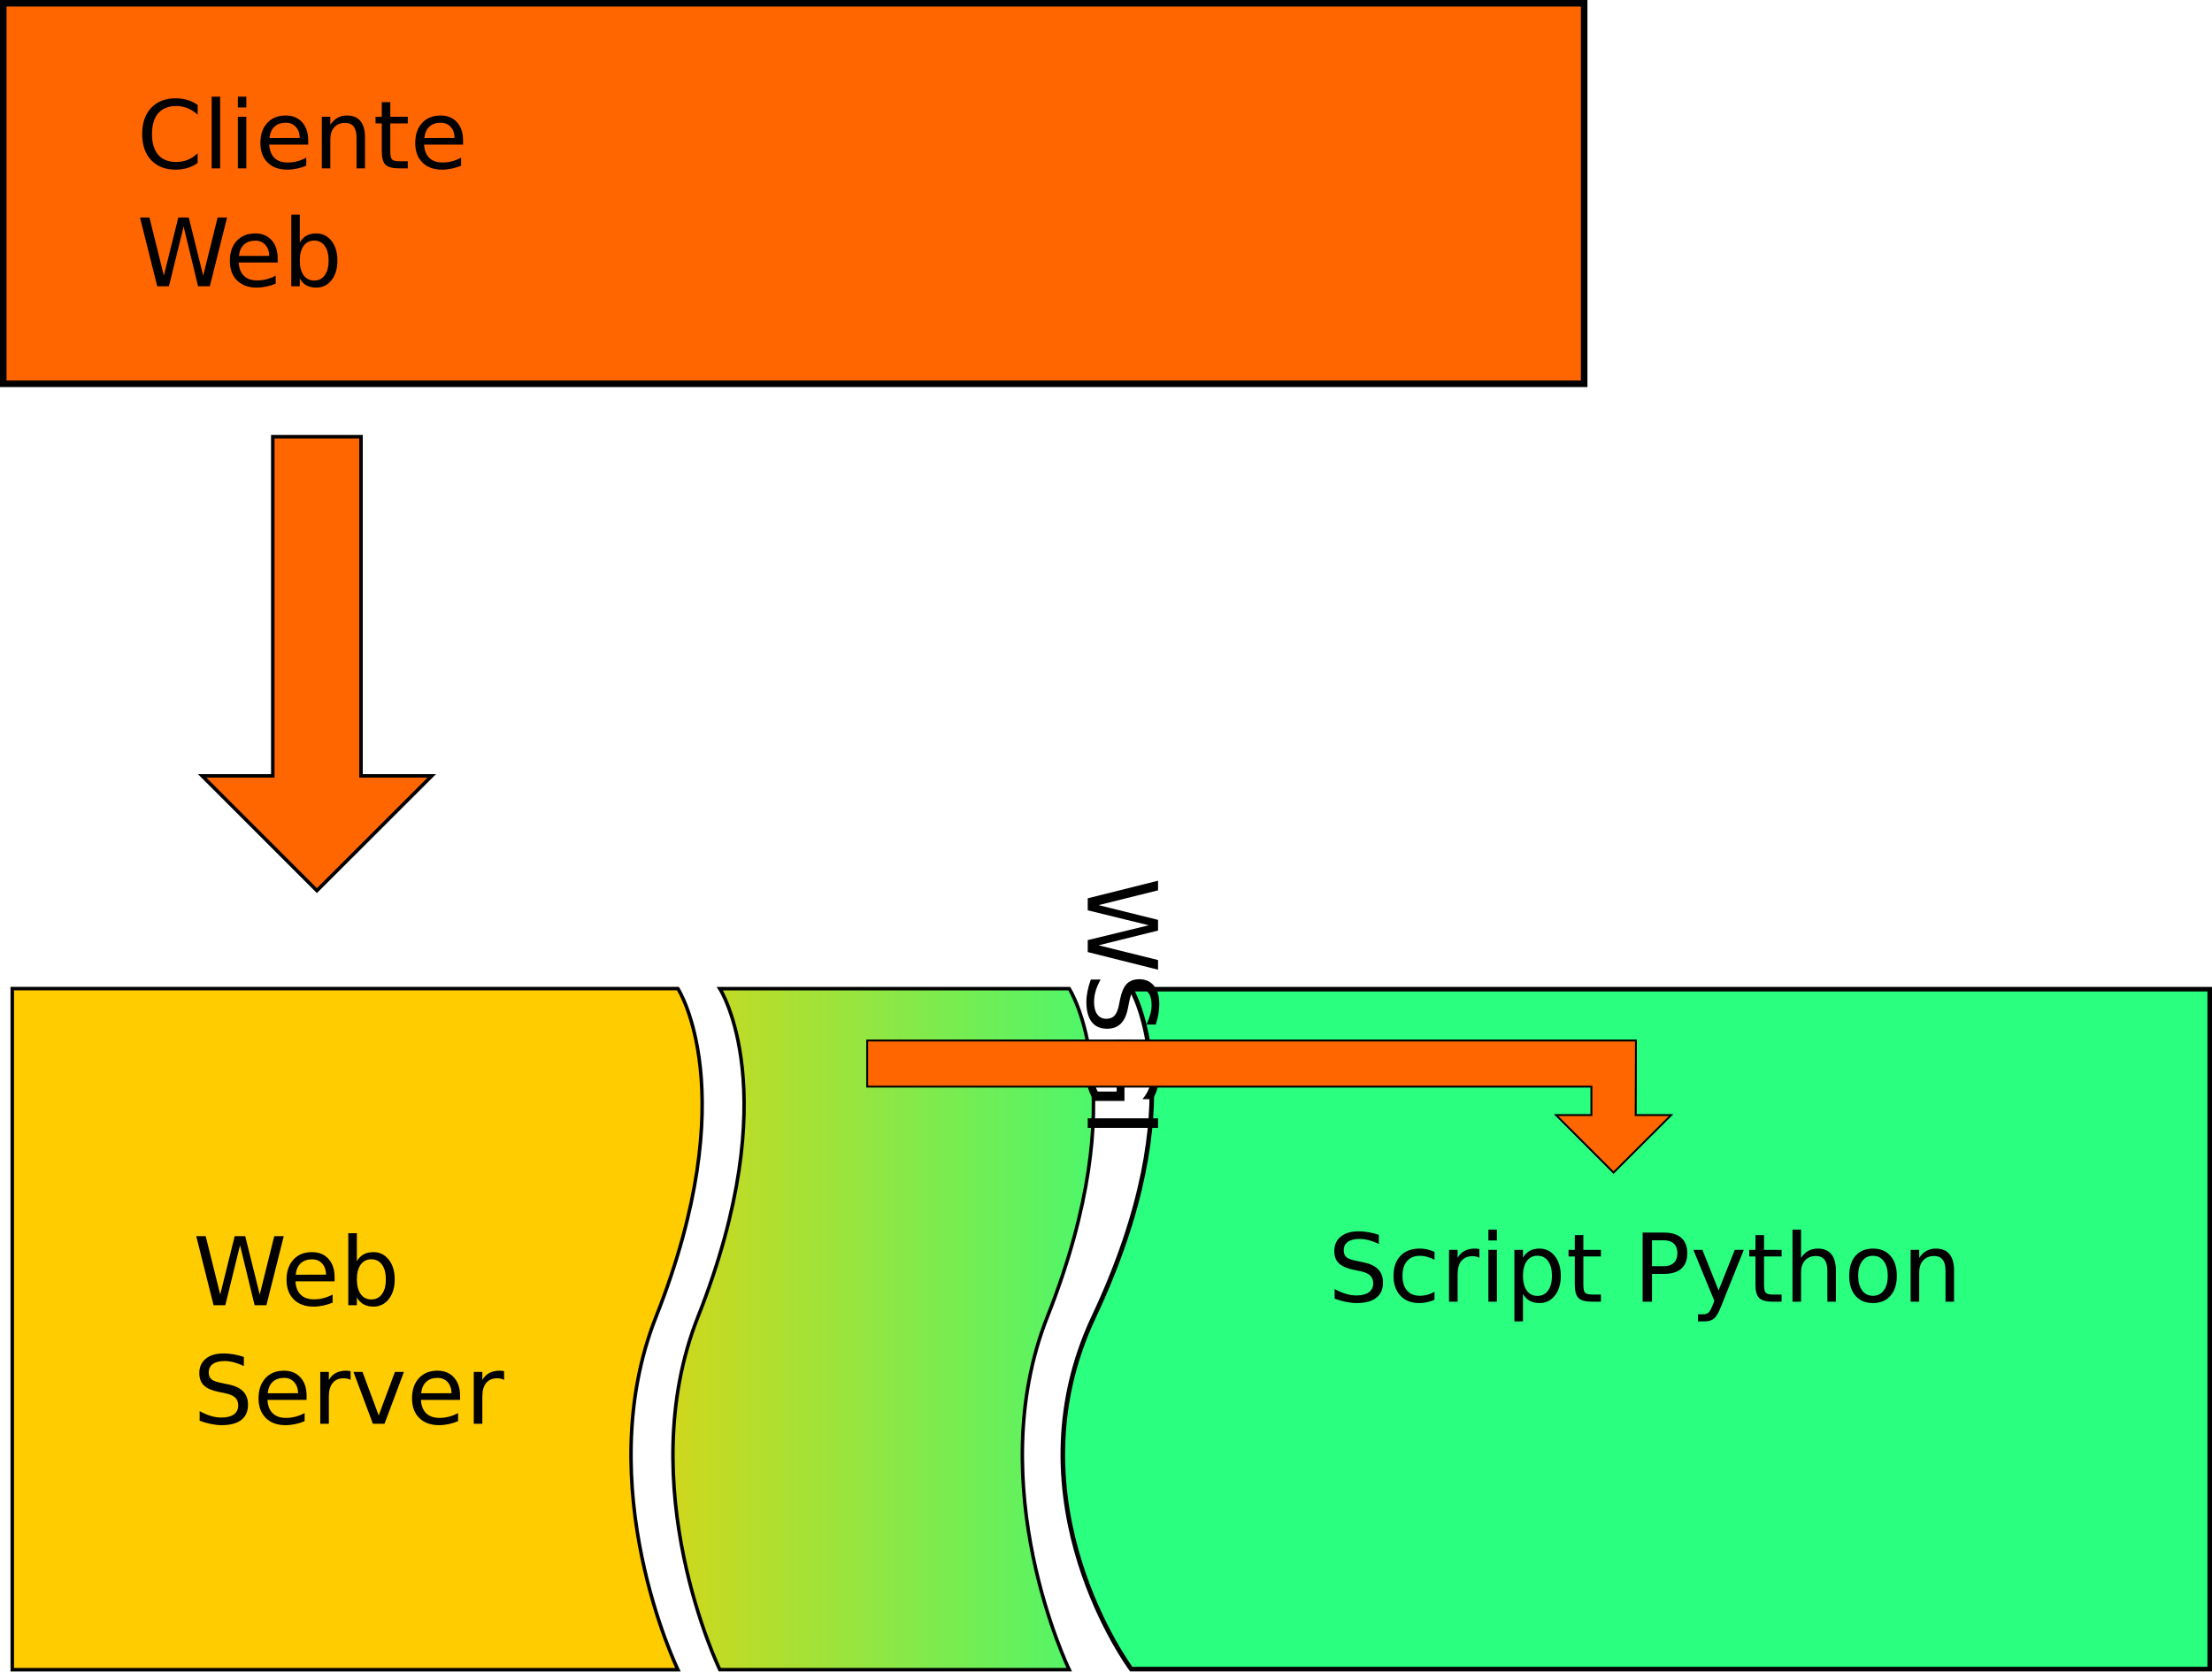
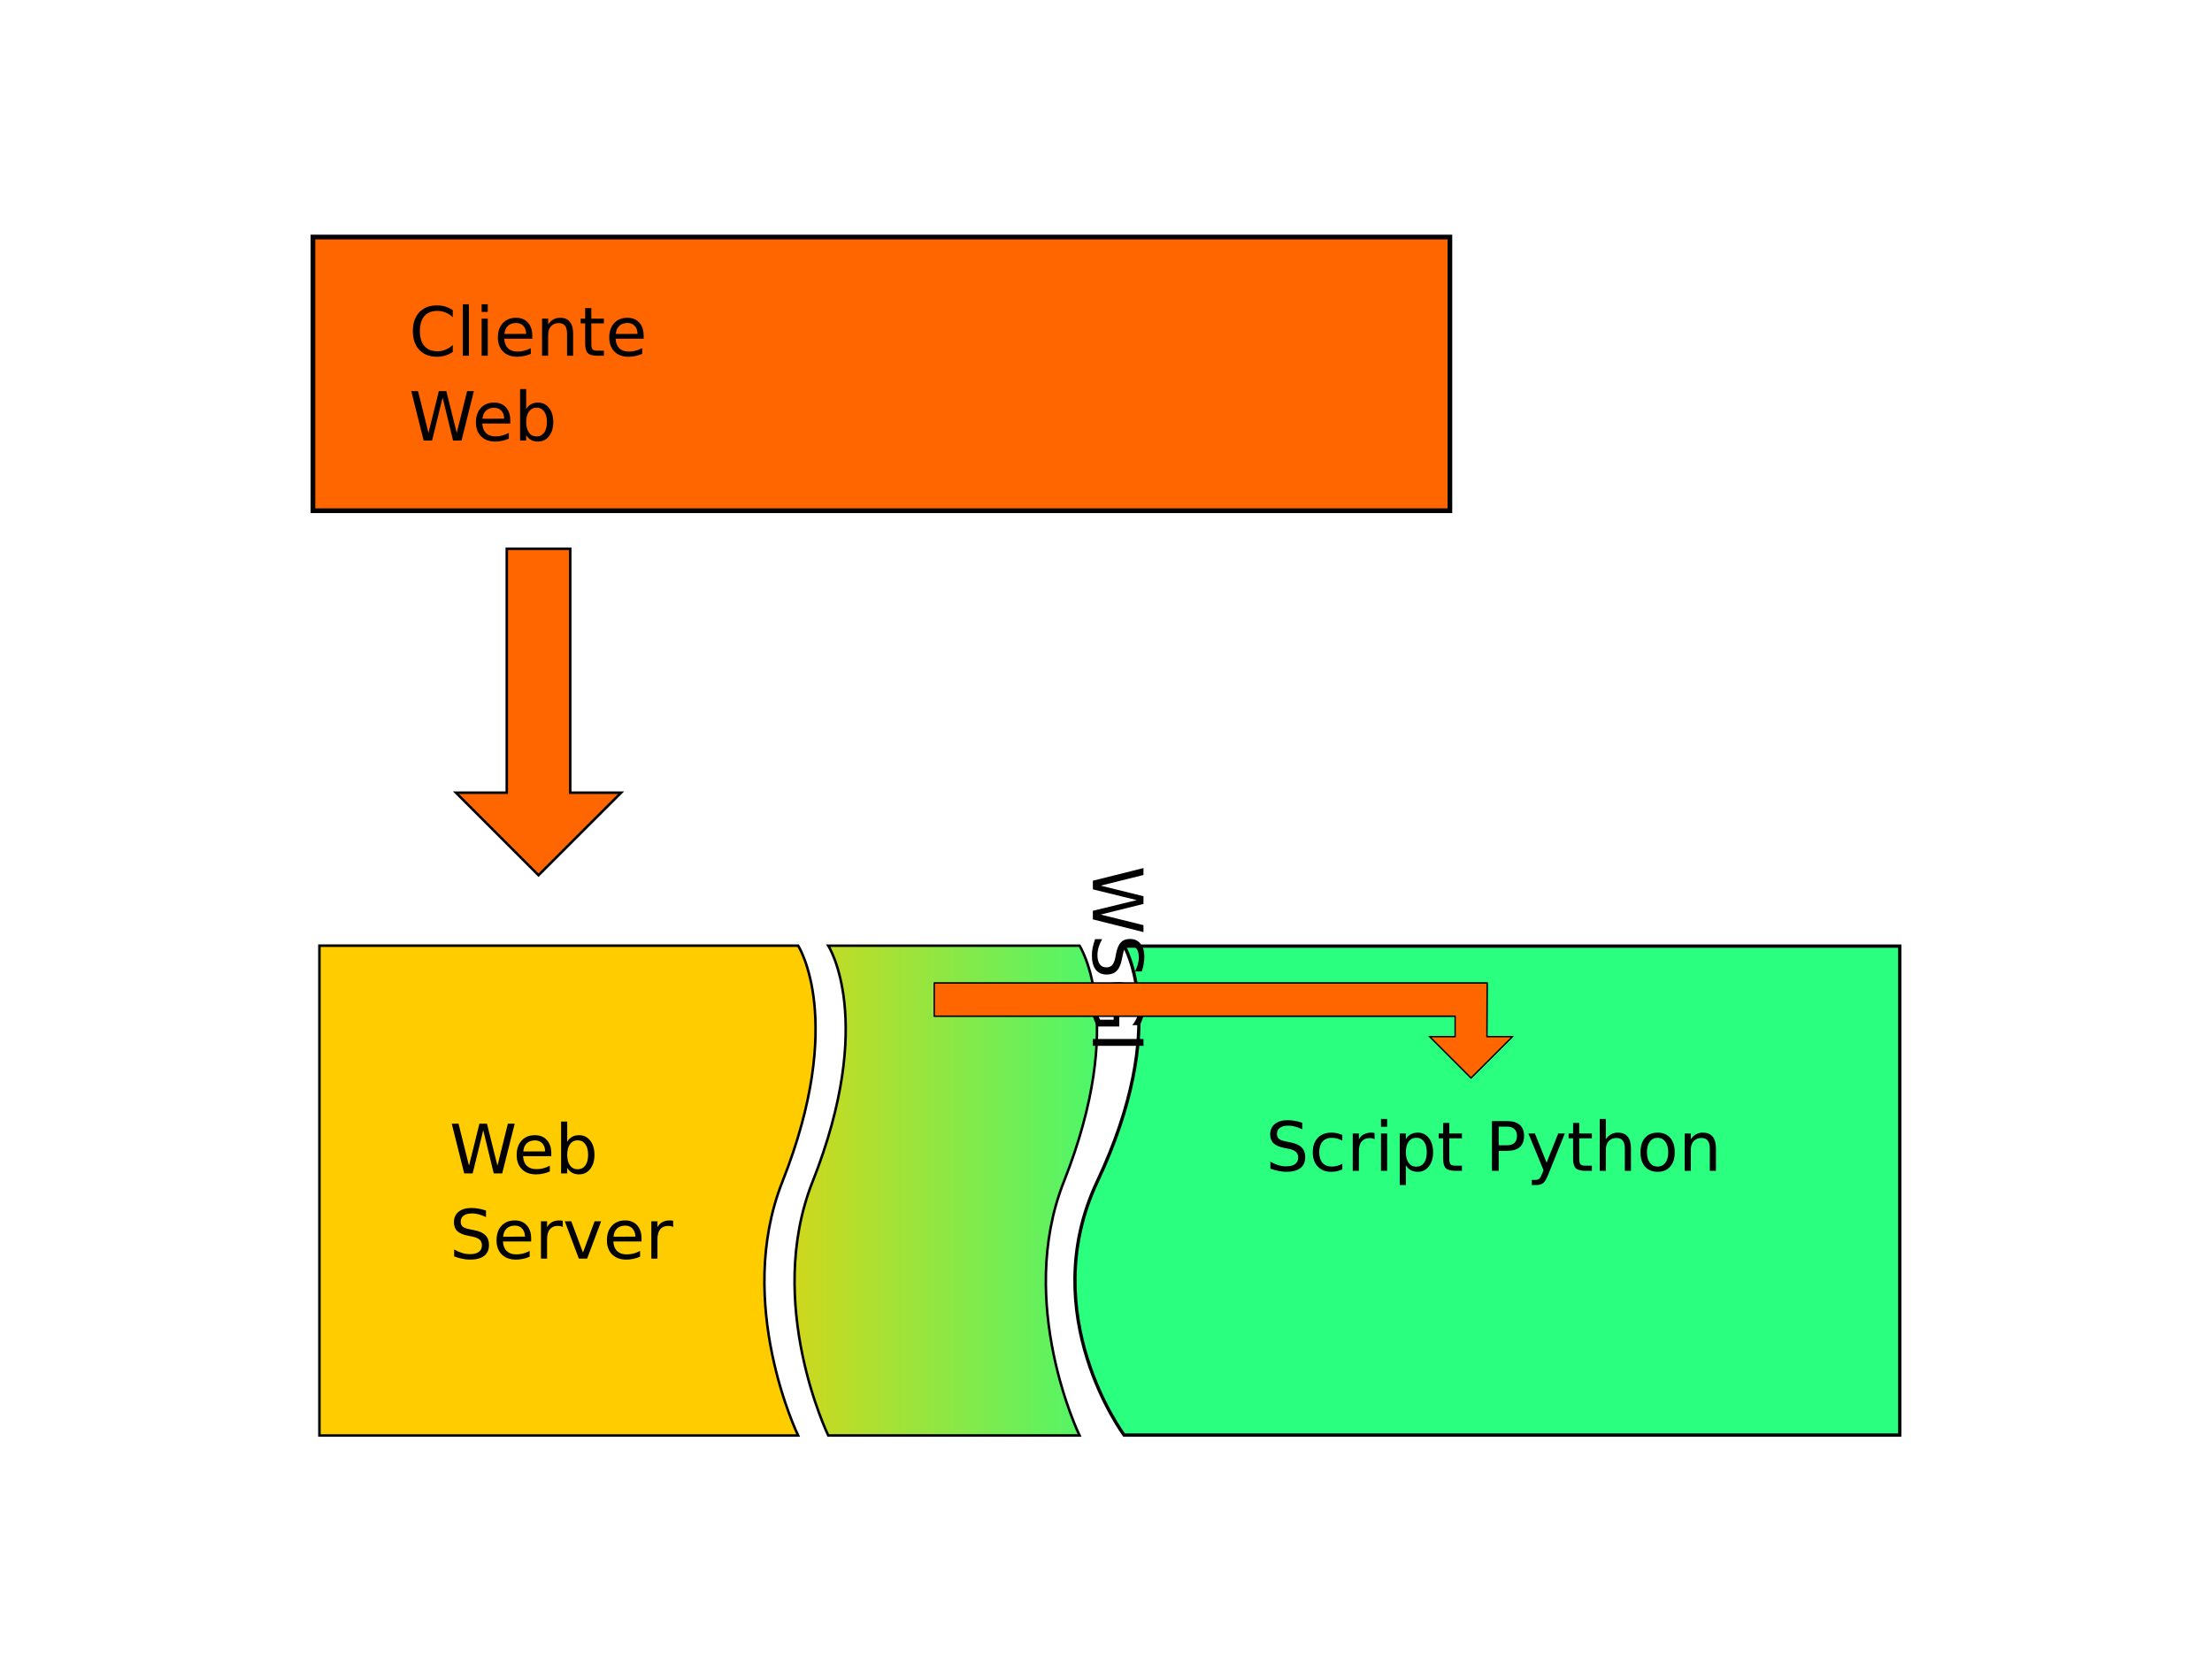
<svg xmlns="http://www.w3.org/2000/svg" xmlns:xlink="http://www.w3.org/1999/xlink" width="633.083" height="478.452" id="svg3364" version="1.0">
  <defs id="defs3366">
    <linearGradient id="linearGradient3406">
      <stop style="stop-color:#2aff80;stop-opacity:1;" offset="0" id="stop3408" />
      <stop style="stop-color:#ffcc00;stop-opacity:1" offset="1" id="stop3410" />
    </linearGradient>
-     <linearGradient xlink:href="#linearGradient3406" id="linearGradient3412" x1="336.599" y1="137.362" x2="139.007" y2="137.362" gradientUnits="userSpaceOnUse" gradientTransform="translate(52,280)" />
+     <linearGradient xlink:href="#linearGradient3406" id="linearGradient3412" x1="336.599" y1="137.362" x2="139.007" y2="137.362" gradientUnits="userSpaceOnUse" gradientTransform="matrix(0.7191731,0,0,0.7191731,138.3539,280.4138)" />
  </defs>
  <g id="layer1" transform="translate(-42.95686,-42.24735)">
-     <path style="fill:url(#linearGradient3412);fill-opacity:1;fill-rule:evenodd;stroke:#000000;stroke-width:1;stroke-linecap:butt;stroke-linejoin:miter;marker:none;marker-start:none;marker-mid:none;marker-end:none;stroke-miterlimit:4;stroke-dashoffset:0;stroke-opacity:1;visibility:visible;display:inline;overflow:visible;enable-background:accumulate" d="M 248.969,325.25 C 248.969,325.25 268.188,354.844 242.719,419.188 C 223.526,467.675 248.969,520.188 248.969,520.188 L 348.969,520.188 C 348.969,520.188 323.526,467.675 342.719,419.188 C 368.188,354.844 348.969,325.25 348.969,325.25 L 248.969,325.25 z" id="path3377" />
-     <path style="fill:#ffcc00;fill-opacity:1;fill-rule:evenodd;stroke:#000000;stroke-width:1;stroke-linecap:butt;stroke-linejoin:miter;marker:none;marker-start:none;marker-mid:none;marker-end:none;stroke-miterlimit:4;stroke-dashoffset:0;stroke-opacity:1;visibility:visible;display:inline;overflow:visible;enable-background:accumulate" d="M 46.467,325.24 L 236.98,325.24 C 236.98,325.24 256.185,354.841 230.716,419.184 C 211.523,467.672 236.98,520.2 236.98,520.2 L 46.467,520.2 L 46.467,325.24 z" id="rect3374" />
-     <path id="path3388" d="M 366.713,325.404 C 366.713,325.404 385.529,356.467 355.995,419.193 C 331.058,472.155 366.713,520.033 366.713,520.033 L 675.386,520.033 C 675.386,520.033 675.386,325.404 675.386,325.404 L 366.713,325.404 z" style="fill:#2aff80;fill-opacity:1;fill-rule:evenodd;stroke:#000000;stroke-width:1.308;stroke-linecap:butt;stroke-linejoin:miter;marker:none;marker-start:none;marker-mid:none;marker-end:none;stroke-miterlimit:4;stroke-dashoffset:0;stroke-opacity:1;visibility:visible;display:inline;overflow:visible;enable-background:accumulate" />
-     <rect style="opacity:1;fill:#ff6600;fill-opacity:1;fill-rule:evenodd;stroke:#000000;stroke-width:1.872;stroke-linecap:butt;stroke-linejoin:miter;marker:none;marker-start:none;marker-mid:none;marker-end:none;stroke-miterlimit:4;stroke-dasharray:none;stroke-dashoffset:0;stroke-opacity:1;visibility:visible;display:inline;overflow:visible;enable-background:accumulate" id="rect3390" width="452.457" height="108.925" x="43.893" y="43.184" />
-     <text xml:space="preserve" style="font-size:27.007px;font-style:normal;font-weight:normal;fill:#000000;fill-opacity:1;stroke:none;stroke-width:1px;stroke-linecap:butt;stroke-linejoin:miter;stroke-opacity:1;font-family:Bitstream Vera Sans" x="82.133" y="90.439" id="text3392">
-       <tspan id="tspan3394" x="82.133" y="90.439">Cliente</tspan>
-       <tspan x="82.133" y="124.197" id="tspan3396">Web</tspan>
+     <path style="fill:url(#linearGradient3412);fill-opacity:1;fill-rule:evenodd;stroke:#000000;stroke-width:0.719;stroke-linecap:butt;stroke-linejoin:miter;marker:none;marker-start:none;marker-mid:none;marker-end:none;stroke-miterlimit:4;stroke-dashoffset:0;stroke-opacity:1;visibility:visible;display:inline;overflow:visible;enable-background:accumulate" d="M 280.008,312.956 C 280.008,312.956 293.83,334.24 275.514,380.514 C 261.711,415.384 280.008,453.15 280.008,453.15 L 351.926,453.15 C 351.926,453.15 333.628,415.384 347.431,380.514 C 365.748,334.24 351.926,312.956 351.926,312.956 L 280.008,312.956 z" id="path3377" />
+     <path style="fill:#ffcc00;fill-opacity:1;fill-rule:evenodd;stroke:#000000;stroke-width:0.719;stroke-linecap:butt;stroke-linejoin:miter;marker:none;marker-start:none;marker-mid:none;marker-end:none;stroke-miterlimit:4;stroke-dashoffset:0;stroke-opacity:1;visibility:visible;display:inline;overflow:visible;enable-background:accumulate" d="M 134.375,312.949 L 271.386,312.949 C 271.386,312.949 285.198,334.237 266.881,380.511 C 253.078,415.382 271.386,453.159 271.386,453.159 L 134.375,453.159 L 134.375,312.949 z" id="rect3374" />
+     <path id="path3388" d="M 364.687,313.067 C 364.687,313.067 378.219,335.407 356.979,380.518 C 339.045,418.607 364.687,453.039 364.687,453.039 L 586.676,453.039 C 586.676,453.039 586.676,313.067 586.676,313.067 L 364.687,313.067 z" style="fill:#2aff80;fill-opacity:1;fill-rule:evenodd;stroke:#000000;stroke-width:0.941;stroke-linecap:butt;stroke-linejoin:miter;marker:none;marker-start:none;marker-mid:none;marker-end:none;stroke-miterlimit:4;stroke-dashoffset:0;stroke-opacity:1;visibility:visible;display:inline;overflow:visible;enable-background:accumulate" />
+     <rect style="opacity:1;fill:#ff6600;fill-opacity:1;fill-rule:evenodd;stroke:#000000;stroke-width:1.347;stroke-linecap:butt;stroke-linejoin:miter;marker:none;marker-start:none;marker-mid:none;marker-end:none;stroke-miterlimit:4;stroke-dasharray:none;stroke-dashoffset:0;stroke-opacity:1;visibility:visible;display:inline;overflow:visible;enable-background:accumulate" id="rect3390" width="325.395" height="78.336" x="132.524" y="110.102" />
+     <text xml:space="preserve" style="font-size:19.422px;font-style:normal;font-weight:normal;fill:#000000;fill-opacity:1;stroke:none;stroke-width:1px;stroke-linecap:butt;stroke-linejoin:miter;stroke-opacity:1;font-family:Bitstream Vera Sans" x="160.024" y="144.086" id="text3392">
+       <tspan id="tspan3394" x="160.024" y="144.086">Cliente</tspan>
+       <tspan x="160.024" y="168.365" id="tspan3396">Web</tspan>
    </text>
-     <path style="opacity:1;fill:#ff6600;fill-opacity:1;fill-rule:evenodd;stroke:#000000;stroke-width:1;stroke-linecap:butt;stroke-linejoin:miter;marker:none;marker-start:none;marker-mid:none;marker-end:none;stroke-miterlimit:4;stroke-dasharray:none;stroke-dashoffset:0;stroke-opacity:1;visibility:visible;display:inline;overflow:visible;enable-background:accumulate" d="M 133.656,297.188 L 100.812,264.344 L 121.031,264.344 L 121.031,167.25 L 146.281,167.25 L 146.281,264.344 L 166.531,264.344 L 133.656,297.188 z" id="rect3398" />
-     <text id="text3414" y="415.873" x="98.219" style="font-size:27.147px;font-style:normal;font-weight:normal;fill:#000000;fill-opacity:1;stroke:none;stroke-width:1px;stroke-linecap:butt;stroke-linejoin:miter;stroke-opacity:1;font-family:Bitstream Vera Sans" xml:space="preserve">
-       <tspan id="tspan3418" y="415.873" x="98.219">Web</tspan>
-       <tspan y="449.808" x="98.219" id="tspan3422">Server</tspan>
+     <path style="opacity:1;fill:#ff6600;fill-opacity:1;fill-rule:evenodd;stroke:#000000;stroke-width:0.719;stroke-linecap:butt;stroke-linejoin:miter;marker:none;marker-start:none;marker-mid:none;marker-end:none;stroke-miterlimit:4;stroke-dasharray:none;stroke-dashoffset:0;stroke-opacity:1;visibility:visible;display:inline;overflow:visible;enable-background:accumulate" d="M 197.079,292.775 L 173.458,269.154 L 187.999,269.154 L 187.999,199.327 L 206.158,199.327 L 206.158,269.154 L 220.722,269.154 L 197.079,292.775 z" id="rect3398" />
+     <text id="text3414" y="378.13" x="171.593" style="font-size:19.524px;font-style:normal;font-weight:normal;fill:#000000;fill-opacity:1;stroke:none;stroke-width:1px;stroke-linecap:butt;stroke-linejoin:miter;stroke-opacity:1;font-family:Bitstream Vera Sans" xml:space="preserve">
+       <tspan id="tspan3418" y="378.13" x="171.593">Web</tspan>
+       <tspan y="402.535" x="171.593" id="tspan3422">Server</tspan>
    </text>
-     <text xml:space="preserve" style="font-size:27.614px;font-style:normal;font-variant:normal;font-weight:normal;font-stretch:normal;text-align:start;line-height:125%;writing-mode:tb-rl;text-anchor:start;fill:#000000;fill-opacity:1;stroke:none;stroke-width:1px;stroke-linecap:butt;stroke-linejoin:miter;stroke-opacity:1;font-family:Bitstream Vera Sans;-inkscape-font-specification:Bitstream Vera Sans" x="293.435" y="363.83" id="text3424">
-       <tspan id="tspan3426" x="363.83" y="293.435">WSGI</tspan>
+     <text xml:space="preserve" style="font-size:19.859px;font-style:normal;font-variant:normal;font-weight:normal;font-stretch:normal;text-align:start;line-height:125%;writing-mode:tb-rl;text-anchor:start;fill:#000000;fill-opacity:1;stroke:none;stroke-width:1px;stroke-linecap:butt;stroke-linejoin:miter;stroke-opacity:1;font-family:Bitstream Vera Sans;-inkscape-font-specification:Bitstream Vera Sans" x="311.987" y="340.702" id="text3424">
+       <tspan id="tspan3426" x="362.613" y="290.076">WSGI</tspan>
    </text>
-     <text xml:space="preserve" style="font-size:27.147px;font-style:normal;font-variant:normal;font-weight:normal;font-stretch:normal;text-indent:0;text-align:start;text-decoration:none;line-height:normal;letter-spacing:normal;word-spacing:normal;text-transform:none;direction:ltr;block-progression:tb;writing-mode:lr-tb;text-anchor:start;opacity:1;fill:#000000;fill-opacity:1;fill-rule:nonzero;stroke:none;stroke-width:1px;stroke-linecap:butt;stroke-linejoin:miter;marker:none;marker-start:none;marker-mid:none;marker-end:none;stroke-miterlimit:4;stroke-dasharray:none;stroke-dashoffset:0;stroke-opacity:1;visibility:visible;display:inline;overflow:visible;enable-background:accumulate;font-family:Bitstream Vera Sans;-inkscape-font-specification:Bitstream Vera Sans" x="423.056" y="414.854" id="text3448">
-       <tspan x="423.056" y="414.854" id="tspan3452">Script Python</tspan>
+     <text xml:space="preserve" style="font-size:19.524px;font-style:normal;font-variant:normal;font-weight:normal;font-stretch:normal;text-indent:0;text-align:start;text-decoration:none;line-height:normal;letter-spacing:normal;word-spacing:normal;text-transform:none;direction:ltr;block-progression:tb;writing-mode:lr-tb;text-anchor:start;opacity:1;fill:#000000;fill-opacity:1;fill-rule:nonzero;stroke:none;stroke-width:1px;stroke-linecap:butt;stroke-linejoin:miter;marker:none;marker-start:none;marker-mid:none;marker-end:none;stroke-miterlimit:4;stroke-dasharray:none;stroke-dashoffset:0;stroke-opacity:1;visibility:visible;display:inline;overflow:visible;enable-background:accumulate;font-family:Bitstream Vera Sans;-inkscape-font-specification:Bitstream Vera Sans" x="405.207" y="377.397" id="text3448">
+       <tspan x="405.207" y="377.397" id="tspan3452">Script Python</tspan>
    </text>
-     <path style="opacity:1;fill:#ff6600;fill-opacity:1;fill-rule:evenodd;stroke:#000000;stroke-width:0.5;stroke-linecap:butt;stroke-linejoin:miter;marker:none;marker-start:none;marker-mid:none;marker-end:none;stroke-miterlimit:4;stroke-dasharray:none;stroke-dashoffset:0;stroke-opacity:1;visibility:visible;display:inline;overflow:visible;enable-background:accumulate" d="M 291.167,340.122 L 291.167,353.278 L 498.449,353.278 L 498.449,361.465 L 488.355,361.465 L 504.761,377.872 L 521.199,361.465 L 511.074,361.465 L 511.163,340.122 L 291.167,340.122 z" id="path3456" />
-     <path id="path3461" d="M 291.167,340.122 L 291.167,353.278 L 498.449,353.278 L 498.449,361.465 L 488.355,361.465 L 504.761,377.872 L 521.199,361.465 L 511.074,361.465 L 511.163,340.122 L 291.167,340.122 z" style="opacity:1;fill:#ff6600;fill-opacity:1;fill-rule:evenodd;stroke:#000000;stroke-width:0.5;stroke-linecap:butt;stroke-linejoin:miter;marker:none;marker-start:none;marker-mid:none;marker-end:none;stroke-miterlimit:4;stroke-dasharray:none;stroke-dashoffset:0;stroke-opacity:1;visibility:visible;display:inline;overflow:visible;enable-background:accumulate" />
+     <path style="opacity:1;fill:#ff6600;fill-opacity:1;fill-rule:evenodd;stroke:#000000;stroke-width:0.36;stroke-linecap:butt;stroke-linejoin:miter;marker:none;marker-start:none;marker-mid:none;marker-end:none;stroke-miterlimit:4;stroke-dasharray:none;stroke-dashoffset:0;stroke-opacity:1;visibility:visible;display:inline;overflow:visible;enable-background:accumulate" d="M 310.357,323.652 L 310.357,333.113 L 459.428,333.113 L 459.428,339.001 L 452.169,339.001 L 463.967,350.8 L 475.789,339.001 L 468.507,339.001 L 468.571,323.652 L 310.357,323.652 z" id="path3456" />
+     <path id="path3461" d="M 310.357,323.652 L 310.357,333.113 L 459.428,333.113 L 459.428,339.001 L 452.169,339.001 L 463.967,350.8 L 475.789,339.001 L 468.507,339.001 L 468.571,323.652 L 310.357,323.652 z" style="opacity:1;fill:#ff6600;fill-opacity:1;fill-rule:evenodd;stroke:#000000;stroke-width:0.36;stroke-linecap:butt;stroke-linejoin:miter;marker:none;marker-start:none;marker-mid:none;marker-end:none;stroke-miterlimit:4;stroke-dasharray:none;stroke-dashoffset:0;stroke-opacity:1;visibility:visible;display:inline;overflow:visible;enable-background:accumulate" />
  </g>
</svg>
